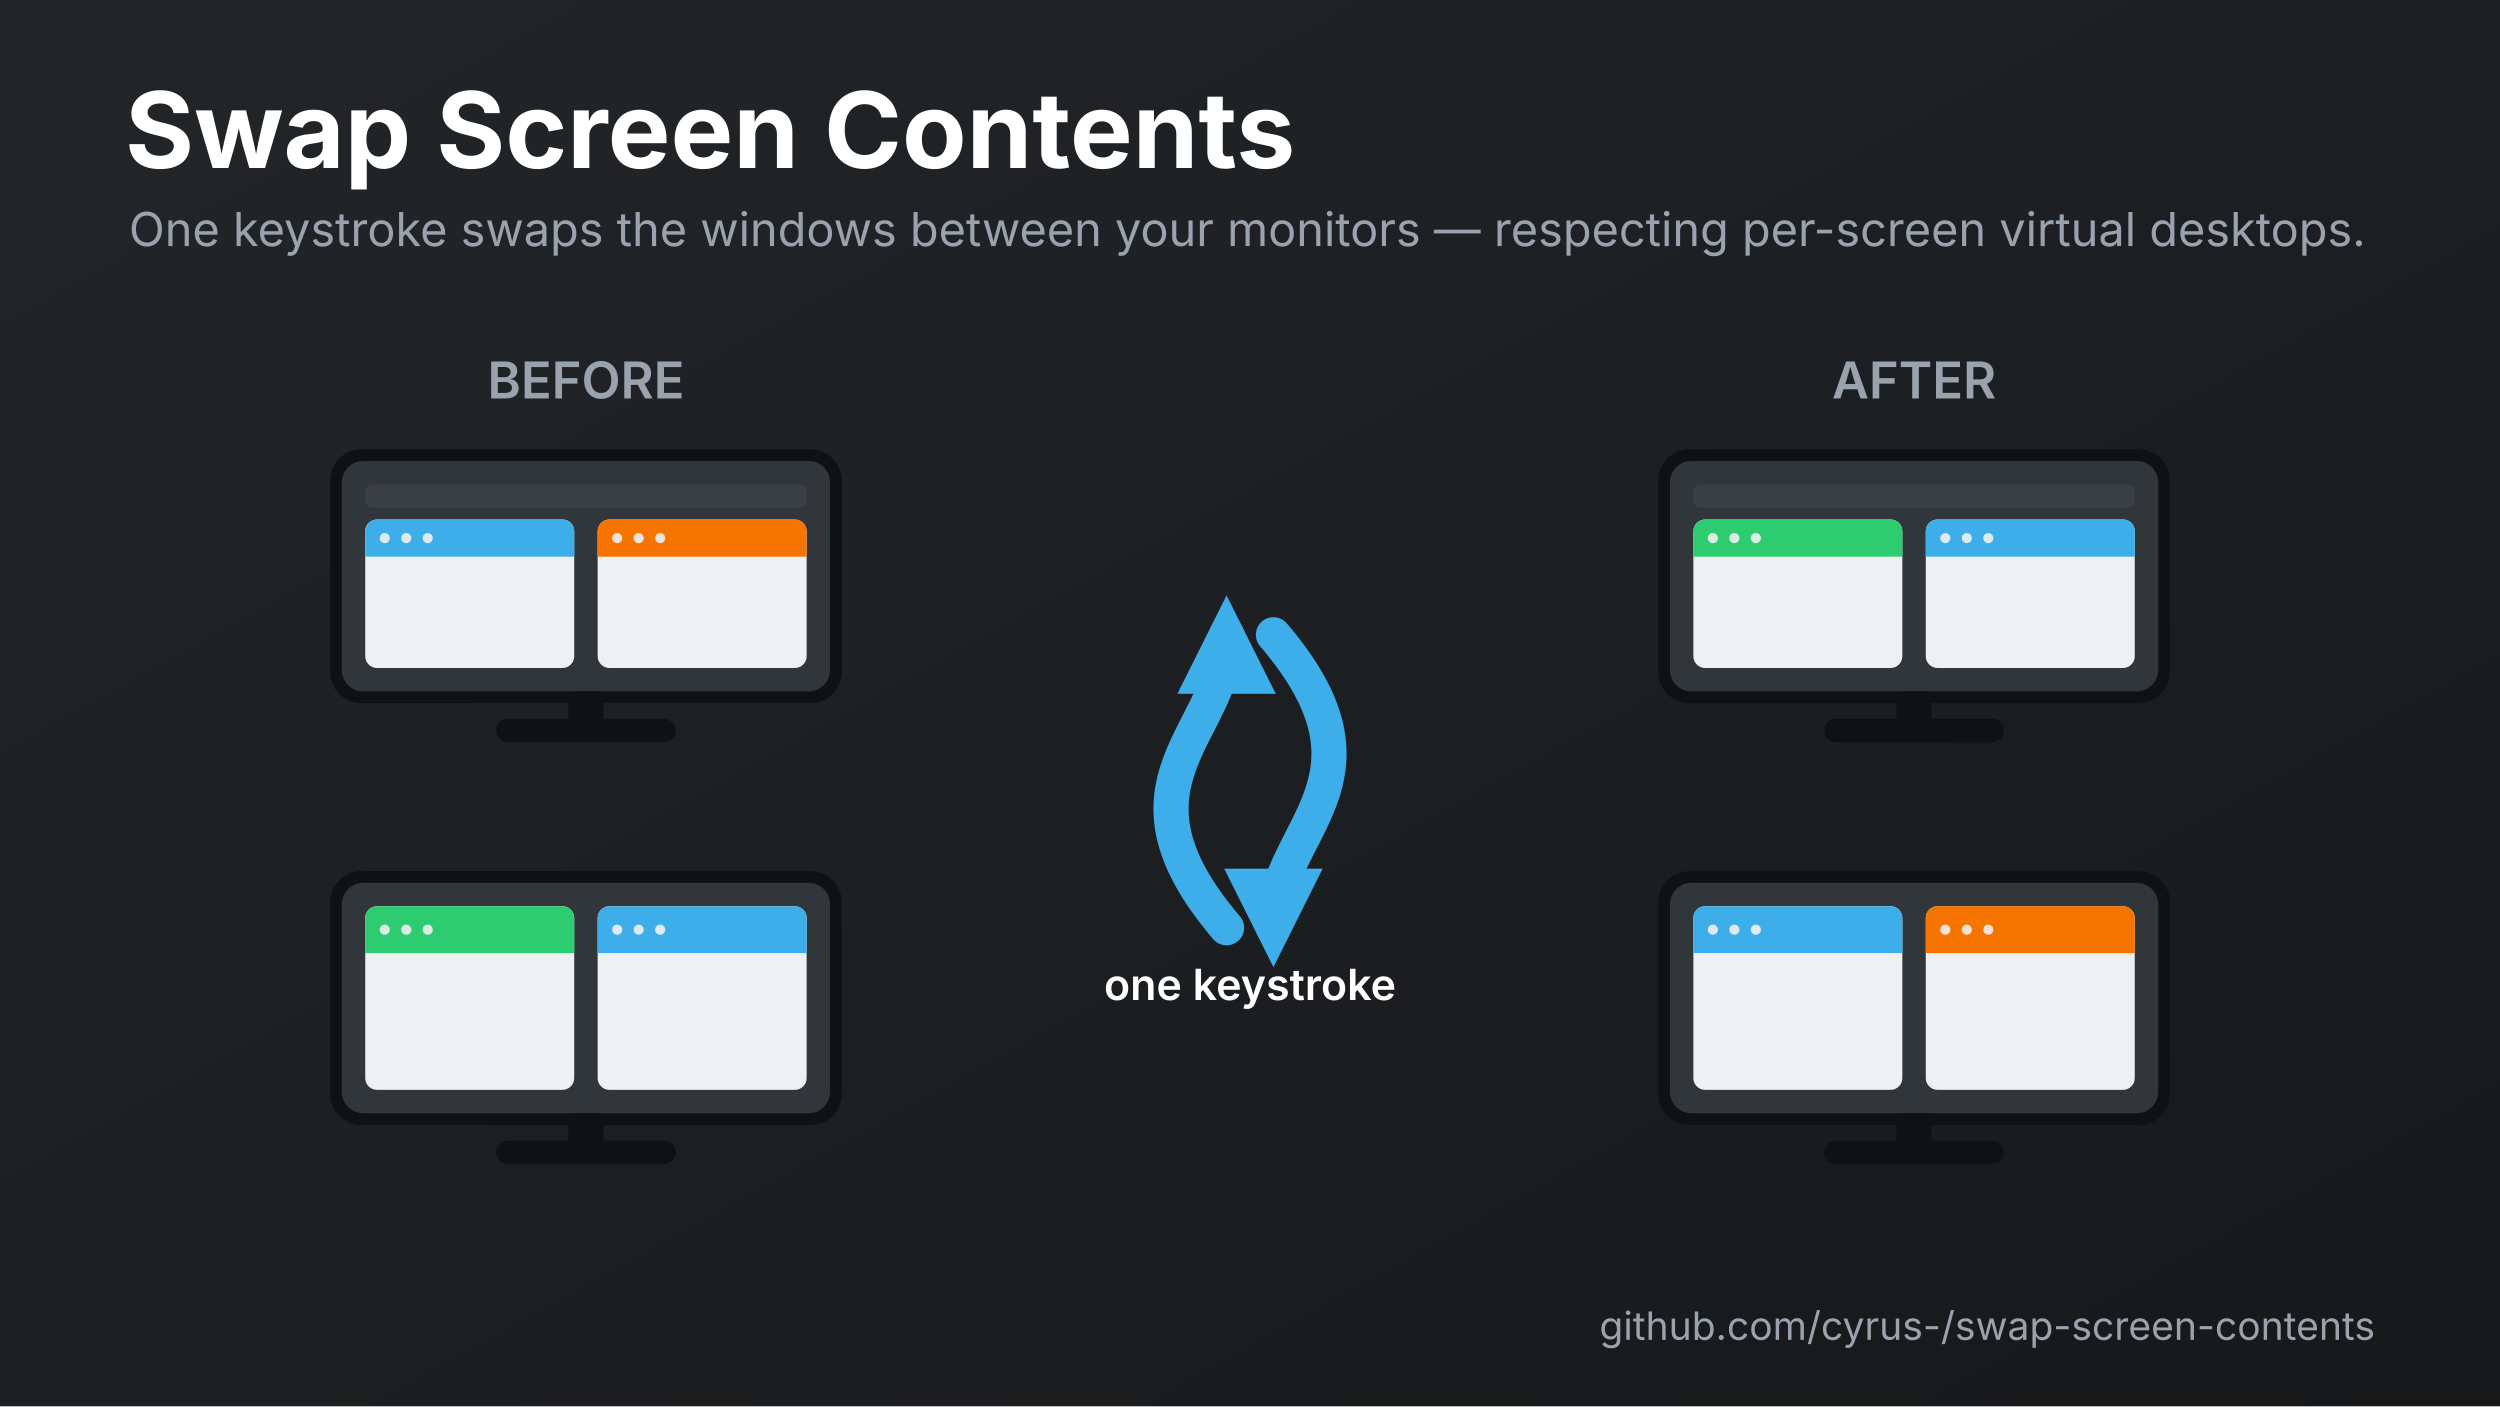
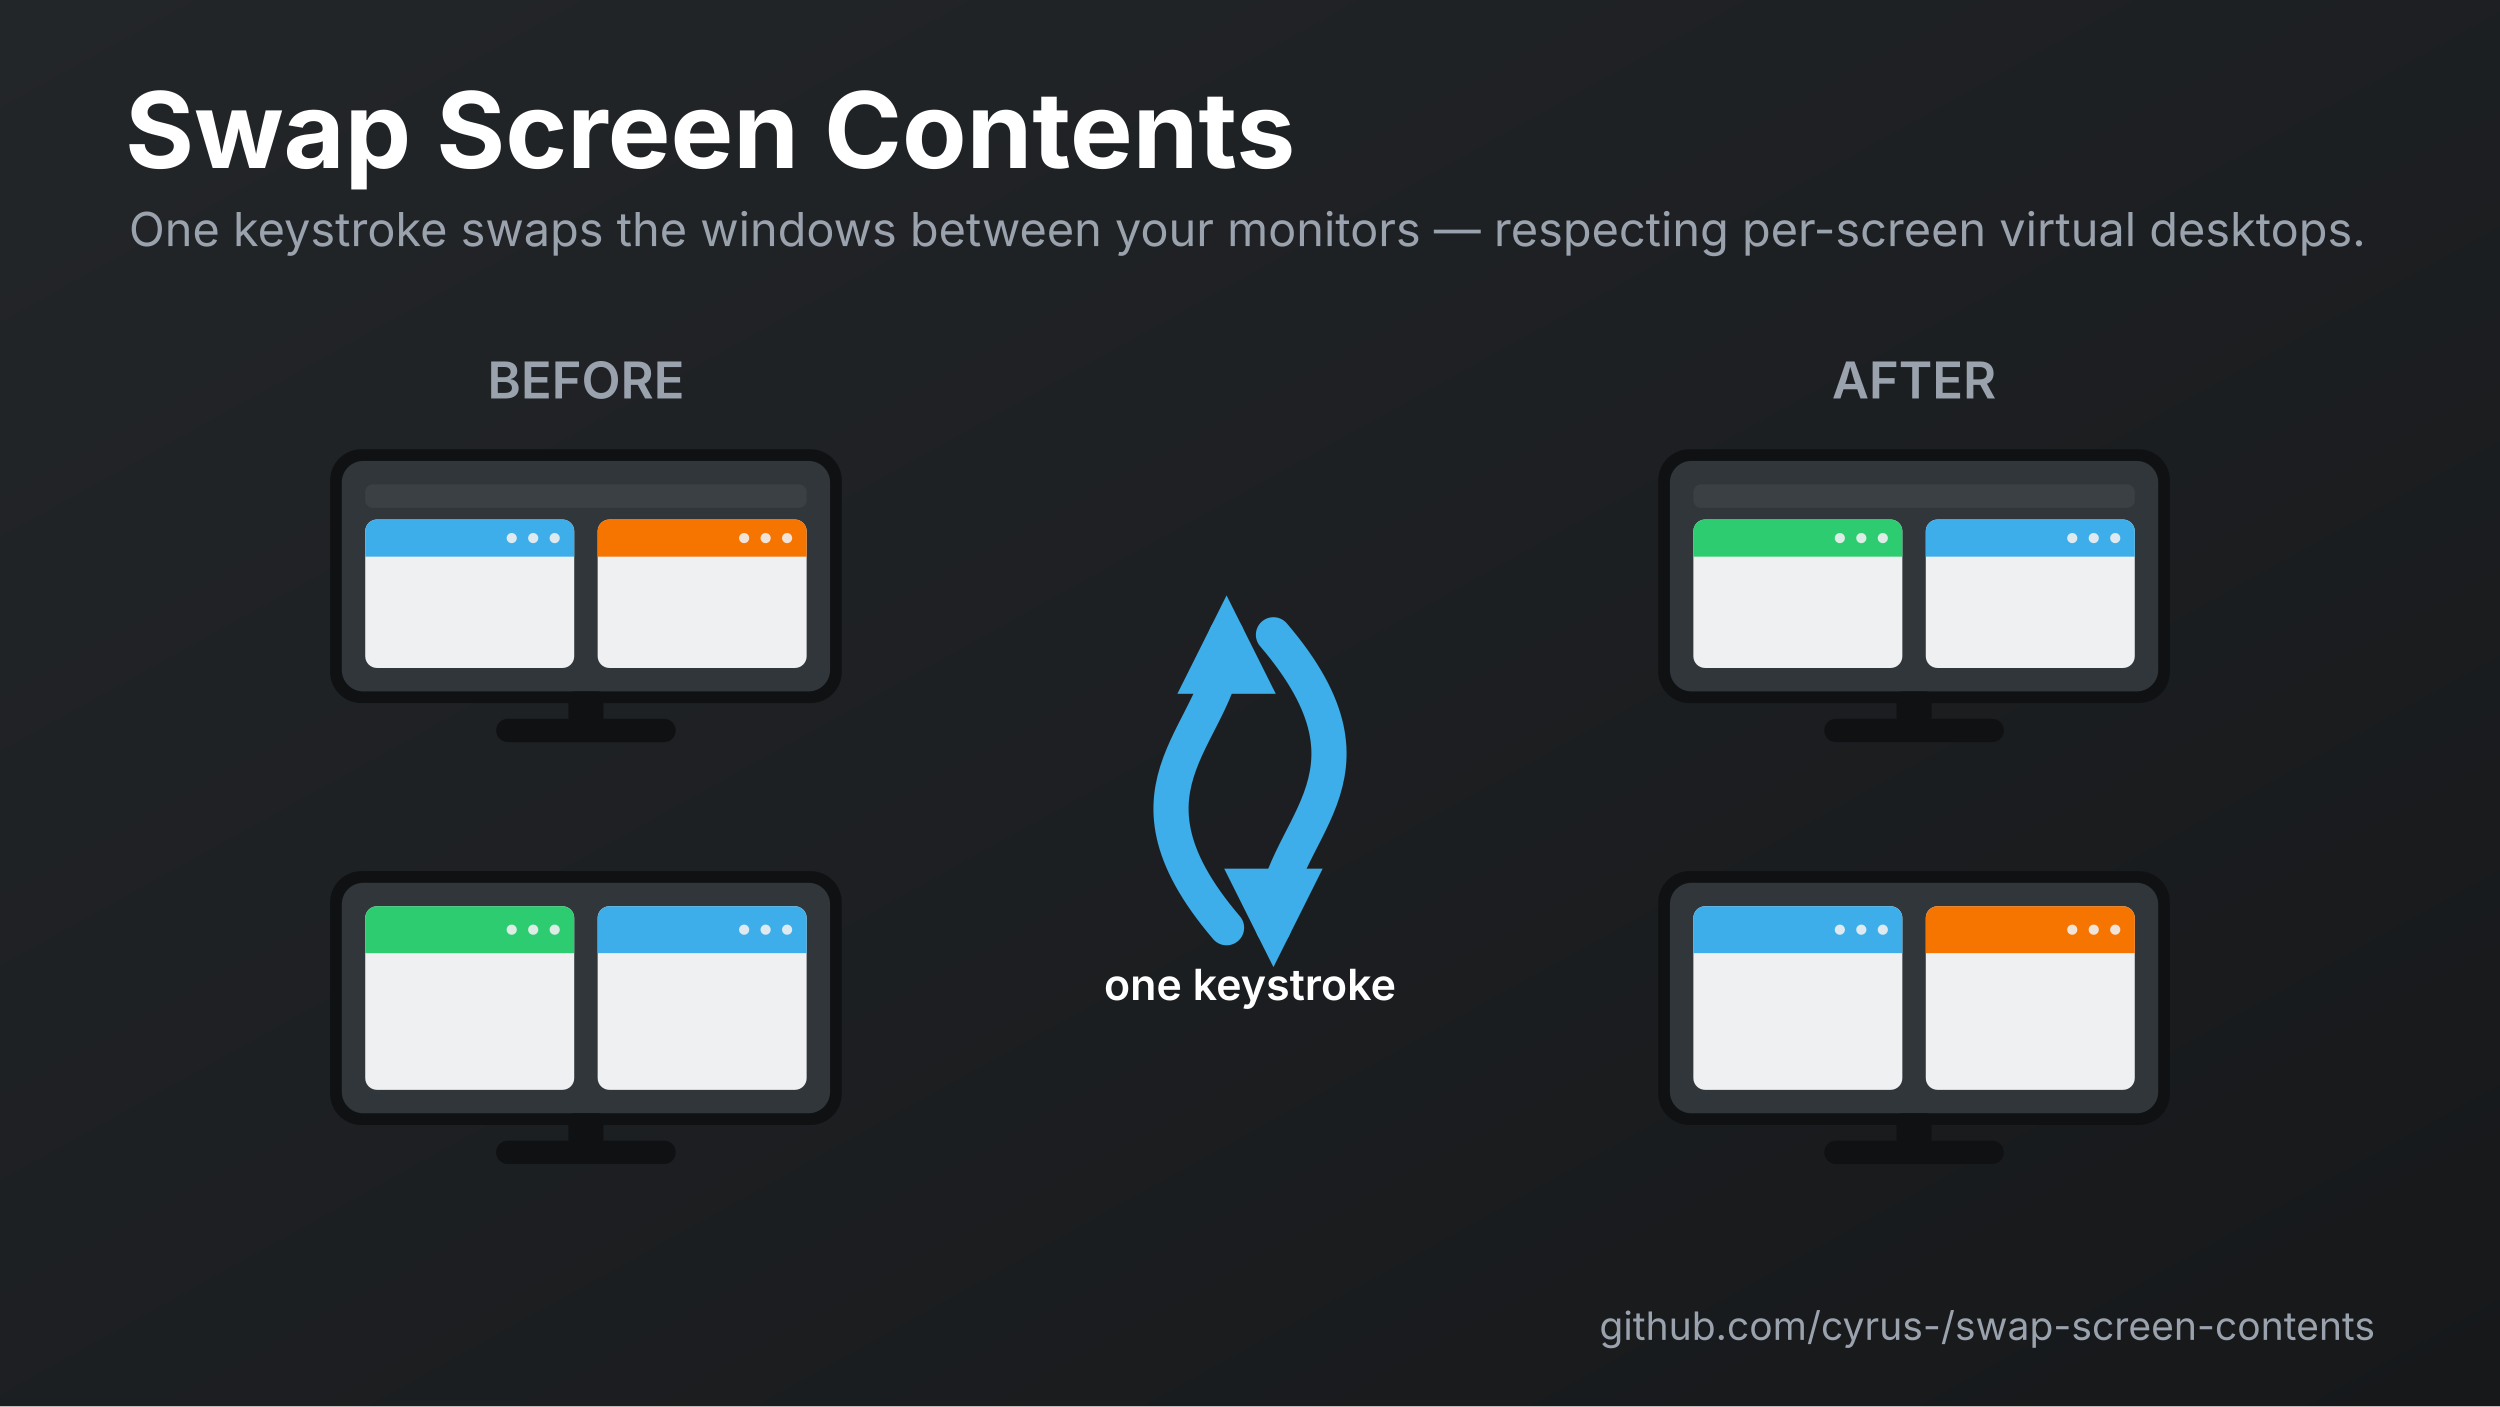
<svg xmlns="http://www.w3.org/2000/svg" width="1280" height="720" viewBox="0 0 1280 720">
  <defs>
    <linearGradient id="bg" x1="0" y1="0" x2="1" y2="1">
      <stop offset="0" stop-color="#232629" />
      <stop offset="1" stop-color="#16181a" />
    </linearGradient>
  </defs>
  <rect width="1280" height="720" fill="url(#bg)" />
  <text x="64" y="86" font-family="Inter" font-weight="700" font-size="54" fill="#ffffff">Swap Screen Contents</text>
  <text x="66" y="126" font-family="Inter" font-weight="400" font-size="24" fill="#9aa2ad">One keystroke swaps the windows between your monitors — respecting per-screen virtual desktops.</text>
  <text x="300" y="204" font-family="Inter" font-weight="600" font-size="26" fill="#9aa2ad" text-anchor="middle">BEFORE</text>
  <rect x="169.0" y="230" width="262" height="130" rx="16" ry="16" fill="#0f1113" />
  <rect x="175.0" y="236" width="250" height="118" rx="11" ry="11" fill="#31363b" />
  <rect x="187.0" y="248" width="226" height="12" rx="4" ry="4" fill="#3b4045" />
  <rect x="187.0" y="266" width="107.0" height="76" rx="6" ry="6" fill="#eff0f1" />
  <path d="M193.0,266 h95.0 a6,6 0 0 1 6,6 v13 h-107.0 v-13 a6,6 0 0 1 6,-6 z" fill="#3daee9" />
-   <circle cx="197.0" cy="275.5" r="2.6" fill="#eff0f1" opacity="0.9" />
-   <circle cx="208.0" cy="275.5" r="2.6" fill="#eff0f1" opacity="0.9" />
-   <circle cx="219.0" cy="275.5" r="2.6" fill="#eff0f1" opacity="0.9" />
+   <circle cx="284.0" cy="275.5" r="2.6" fill="#eff0f1" opacity="0.9" />
+   <circle cx="273.0" cy="275.5" r="2.6" fill="#eff0f1" opacity="0.9" />
+   <circle cx="262.0" cy="275.5" r="2.6" fill="#eff0f1" opacity="0.9" />
  <rect x="306.0" y="266" width="107.0" height="76" rx="6" ry="6" fill="#eff0f1" />
  <path d="M312.0,266 h95.0 a6,6 0 0 1 6,6 v13 h-107.0 v-13 a6,6 0 0 1 6,-6 z" fill="#f67400" />
-   <circle cx="316.0" cy="275.5" r="2.6" fill="#eff0f1" opacity="0.9" />
-   <circle cx="327.0" cy="275.5" r="2.6" fill="#eff0f1" opacity="0.9" />
-   <circle cx="338.0" cy="275.5" r="2.6" fill="#eff0f1" opacity="0.9" />
+   <circle cx="403.0" cy="275.5" r="2.6" fill="#eff0f1" opacity="0.9" />
+   <circle cx="392.0" cy="275.5" r="2.6" fill="#eff0f1" opacity="0.9" />
+   <circle cx="381.0" cy="275.5" r="2.6" fill="#eff0f1" opacity="0.9" />
  <rect x="291" y="354" width="18" height="16" rx="3" ry="3" fill="#0f1113" />
  <rect x="254" y="368" width="92" height="12" rx="6" ry="6" fill="#0f1113" />
  <rect x="169.0" y="446" width="262" height="130" rx="16" ry="16" fill="#0f1113" />
  <rect x="175.0" y="452" width="250" height="118" rx="11" ry="11" fill="#31363b" />
  <rect x="187.0" y="464" width="107.0" height="94" rx="6" ry="6" fill="#eff0f1" />
  <path d="M193.0,464 h95.0 a6,6 0 0 1 6,6 v18 h-107.0 v-18 a6,6 0 0 1 6,-6 z" fill="#2ecc71" />
-   <circle cx="197.0" cy="476.0" r="2.6" fill="#eff0f1" opacity="0.9" />
-   <circle cx="208.0" cy="476.0" r="2.6" fill="#eff0f1" opacity="0.9" />
-   <circle cx="219.0" cy="476.0" r="2.6" fill="#eff0f1" opacity="0.9" />
+   <circle cx="284.0" cy="476.0" r="2.6" fill="#eff0f1" opacity="0.9" />
+   <circle cx="273.0" cy="476.0" r="2.6" fill="#eff0f1" opacity="0.9" />
+   <circle cx="262.0" cy="476.0" r="2.6" fill="#eff0f1" opacity="0.9" />
  <rect x="306.0" y="464" width="107.0" height="94" rx="6" ry="6" fill="#eff0f1" />
  <path d="M312.0,464 h95.0 a6,6 0 0 1 6,6 v18 h-107.0 v-18 a6,6 0 0 1 6,-6 z" fill="#3daee9" />
-   <circle cx="316.0" cy="476.0" r="2.6" fill="#eff0f1" opacity="0.9" />
-   <circle cx="327.0" cy="476.0" r="2.6" fill="#eff0f1" opacity="0.9" />
-   <circle cx="338.0" cy="476.0" r="2.6" fill="#eff0f1" opacity="0.9" />
+   <circle cx="403.0" cy="476.0" r="2.6" fill="#eff0f1" opacity="0.9" />
+   <circle cx="392.0" cy="476.0" r="2.6" fill="#eff0f1" opacity="0.9" />
+   <circle cx="381.0" cy="476.0" r="2.6" fill="#eff0f1" opacity="0.9" />
  <rect x="291" y="570" width="18" height="16" rx="3" ry="3" fill="#0f1113" />
  <rect x="254" y="584" width="92" height="12" rx="6" ry="6" fill="#0f1113" />
  <text x="980" y="204" font-family="Inter" font-weight="600" font-size="26" fill="#9aa2ad" text-anchor="middle">AFTER</text>
  <rect x="849.0" y="230" width="262" height="130" rx="16" ry="16" fill="#0f1113" />
  <rect x="855.0" y="236" width="250" height="118" rx="11" ry="11" fill="#31363b" />
  <rect x="867.0" y="248" width="226" height="12" rx="4" ry="4" fill="#3b4045" />
  <rect x="867.0" y="266" width="107.0" height="76" rx="6" ry="6" fill="#eff0f1" />
  <path d="M873.0,266 h95.0 a6,6 0 0 1 6,6 v13 h-107.0 v-13 a6,6 0 0 1 6,-6 z" fill="#2ecc71" />
-   <circle cx="877.0" cy="275.5" r="2.6" fill="#eff0f1" opacity="0.9" />
-   <circle cx="888.0" cy="275.5" r="2.6" fill="#eff0f1" opacity="0.9" />
-   <circle cx="899.0" cy="275.5" r="2.6" fill="#eff0f1" opacity="0.9" />
+   <circle cx="964.0" cy="275.5" r="2.6" fill="#eff0f1" opacity="0.9" />
+   <circle cx="953.0" cy="275.5" r="2.6" fill="#eff0f1" opacity="0.9" />
+   <circle cx="942.0" cy="275.5" r="2.6" fill="#eff0f1" opacity="0.9" />
  <rect x="986.0" y="266" width="107.0" height="76" rx="6" ry="6" fill="#eff0f1" />
  <path d="M992.0,266 h95.0 a6,6 0 0 1 6,6 v13 h-107.0 v-13 a6,6 0 0 1 6,-6 z" fill="#3daee9" />
-   <circle cx="996.0" cy="275.5" r="2.6" fill="#eff0f1" opacity="0.9" />
-   <circle cx="1007.0" cy="275.5" r="2.6" fill="#eff0f1" opacity="0.9" />
-   <circle cx="1018.0" cy="275.5" r="2.6" fill="#eff0f1" opacity="0.9" />
+   <circle cx="1083.0" cy="275.5" r="2.6" fill="#eff0f1" opacity="0.9" />
+   <circle cx="1072.0" cy="275.5" r="2.6" fill="#eff0f1" opacity="0.9" />
+   <circle cx="1061.0" cy="275.5" r="2.6" fill="#eff0f1" opacity="0.9" />
  <rect x="971" y="354" width="18" height="16" rx="3" ry="3" fill="#0f1113" />
  <rect x="934" y="368" width="92" height="12" rx="6" ry="6" fill="#0f1113" />
  <rect x="849.0" y="446" width="262" height="130" rx="16" ry="16" fill="#0f1113" />
  <rect x="855.0" y="452" width="250" height="118" rx="11" ry="11" fill="#31363b" />
  <rect x="867.0" y="464" width="107.0" height="94" rx="6" ry="6" fill="#eff0f1" />
  <path d="M873.0,464 h95.0 a6,6 0 0 1 6,6 v18 h-107.0 v-18 a6,6 0 0 1 6,-6 z" fill="#3daee9" />
-   <circle cx="877.0" cy="476.0" r="2.6" fill="#eff0f1" opacity="0.9" />
-   <circle cx="888.0" cy="476.0" r="2.6" fill="#eff0f1" opacity="0.9" />
-   <circle cx="899.0" cy="476.0" r="2.6" fill="#eff0f1" opacity="0.9" />
+   <circle cx="964.0" cy="476.0" r="2.6" fill="#eff0f1" opacity="0.9" />
+   <circle cx="953.0" cy="476.0" r="2.6" fill="#eff0f1" opacity="0.9" />
+   <circle cx="942.0" cy="476.0" r="2.6" fill="#eff0f1" opacity="0.9" />
  <rect x="986.0" y="464" width="107.0" height="94" rx="6" ry="6" fill="#eff0f1" />
  <path d="M992.0,464 h95.0 a6,6 0 0 1 6,6 v18 h-107.0 v-18 a6,6 0 0 1 6,-6 z" fill="#f67400" />
-   <circle cx="996.0" cy="476.0" r="2.6" fill="#eff0f1" opacity="0.9" />
-   <circle cx="1007.0" cy="476.0" r="2.6" fill="#eff0f1" opacity="0.9" />
-   <circle cx="1018.0" cy="476.0" r="2.6" fill="#eff0f1" opacity="0.9" />
+   <circle cx="1083.0" cy="476.0" r="2.6" fill="#eff0f1" opacity="0.9" />
+   <circle cx="1072.0" cy="476.0" r="2.6" fill="#eff0f1" opacity="0.9" />
+   <circle cx="1061.0" cy="476.0" r="2.6" fill="#eff0f1" opacity="0.9" />
  <rect x="971" y="570" width="18" height="16" rx="3" ry="3" fill="#0f1113" />
  <rect x="934" y="584" width="92" height="12" rx="6" ry="6" fill="#0f1113" />
  <defs>
    <marker id="ah3daee9" viewBox="0 0 10 10" refX="6" refY="5" markerWidth="2.8" markerHeight="2.8" orient="auto">
      <path d="M0,0 L10,5 L0,10 Z" fill="#3daee9" />
    </marker>
  </defs>
  <path d="M628,475.0 C564,400 628,376.0 628,325.0" fill="none" stroke="#3daee9" stroke-width="18" stroke-linecap="round" marker-end="url(#ah3daee9)" />
  <path d="M652,325.0 C716,400 652,424.0 652,475.0" fill="none" stroke="#3daee9" stroke-width="18" stroke-linecap="round" marker-end="url(#ah3daee9)" />
  <text x="640" y="512" font-family="Inter" font-weight="600" font-size="22" fill="#ffffff" text-anchor="middle">one keystroke</text>
  <text x="1216" y="686" font-family="Inter" font-weight="400" font-size="20" fill="#9aa2ad" text-anchor="end">github.com/cyrus-/swap-screen-contents</text>
</svg>
